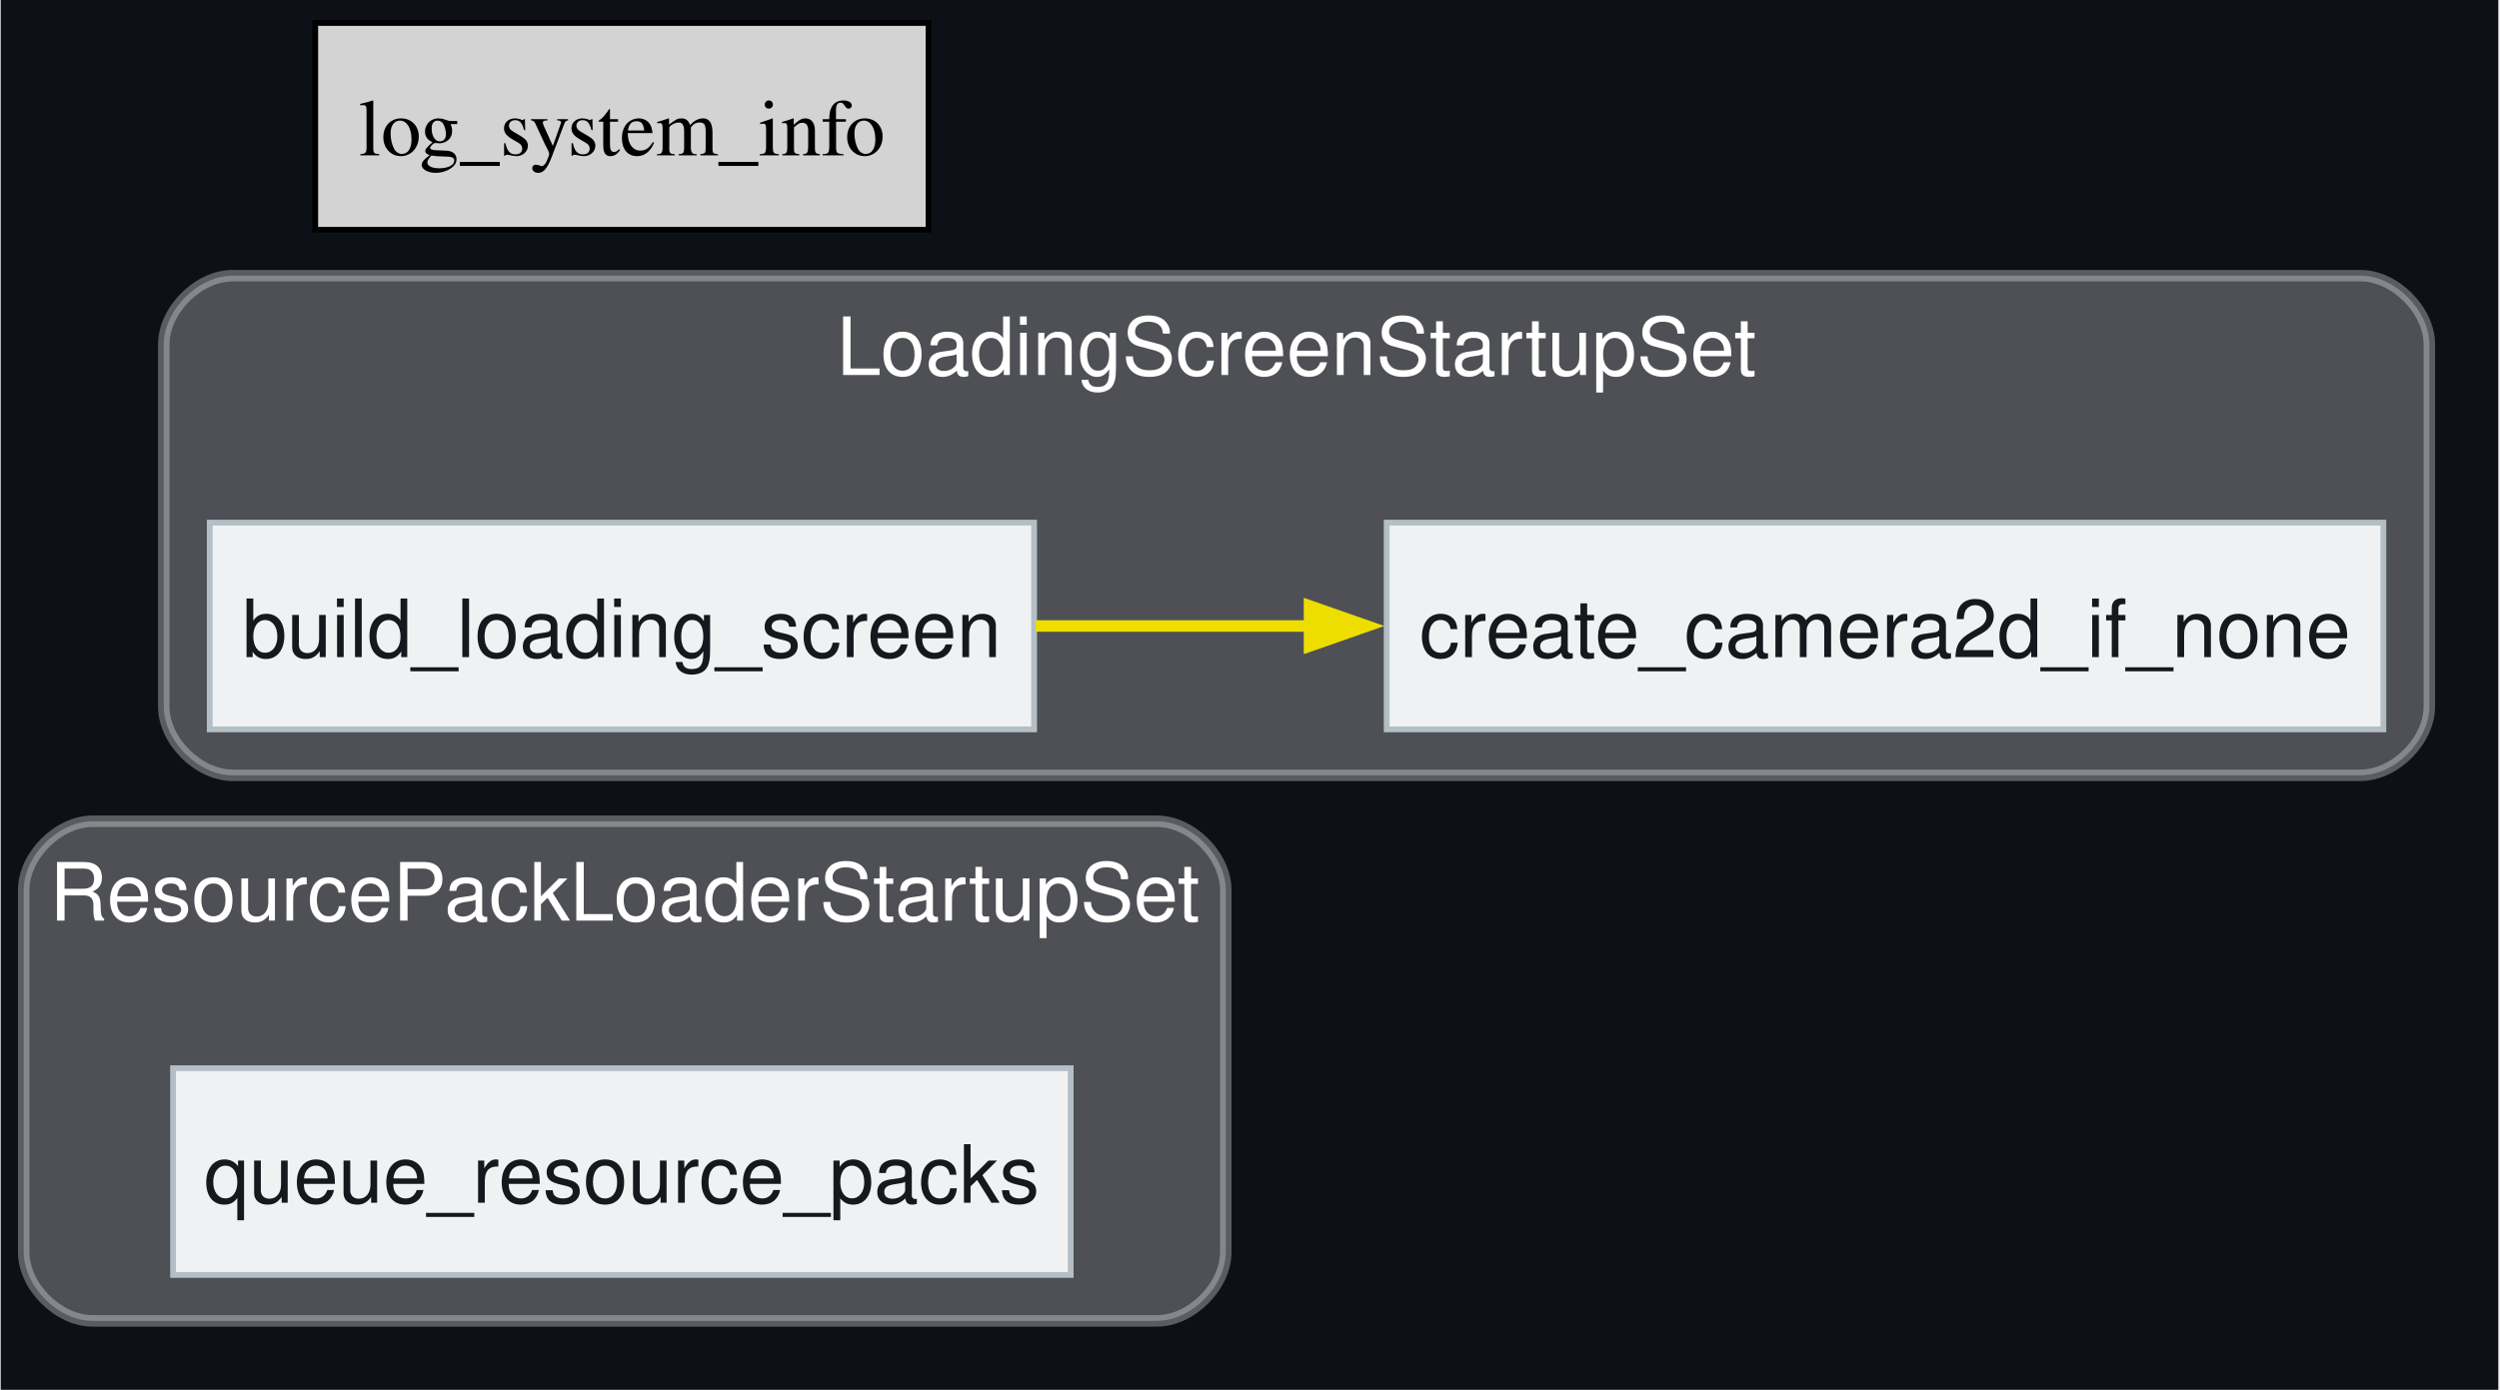
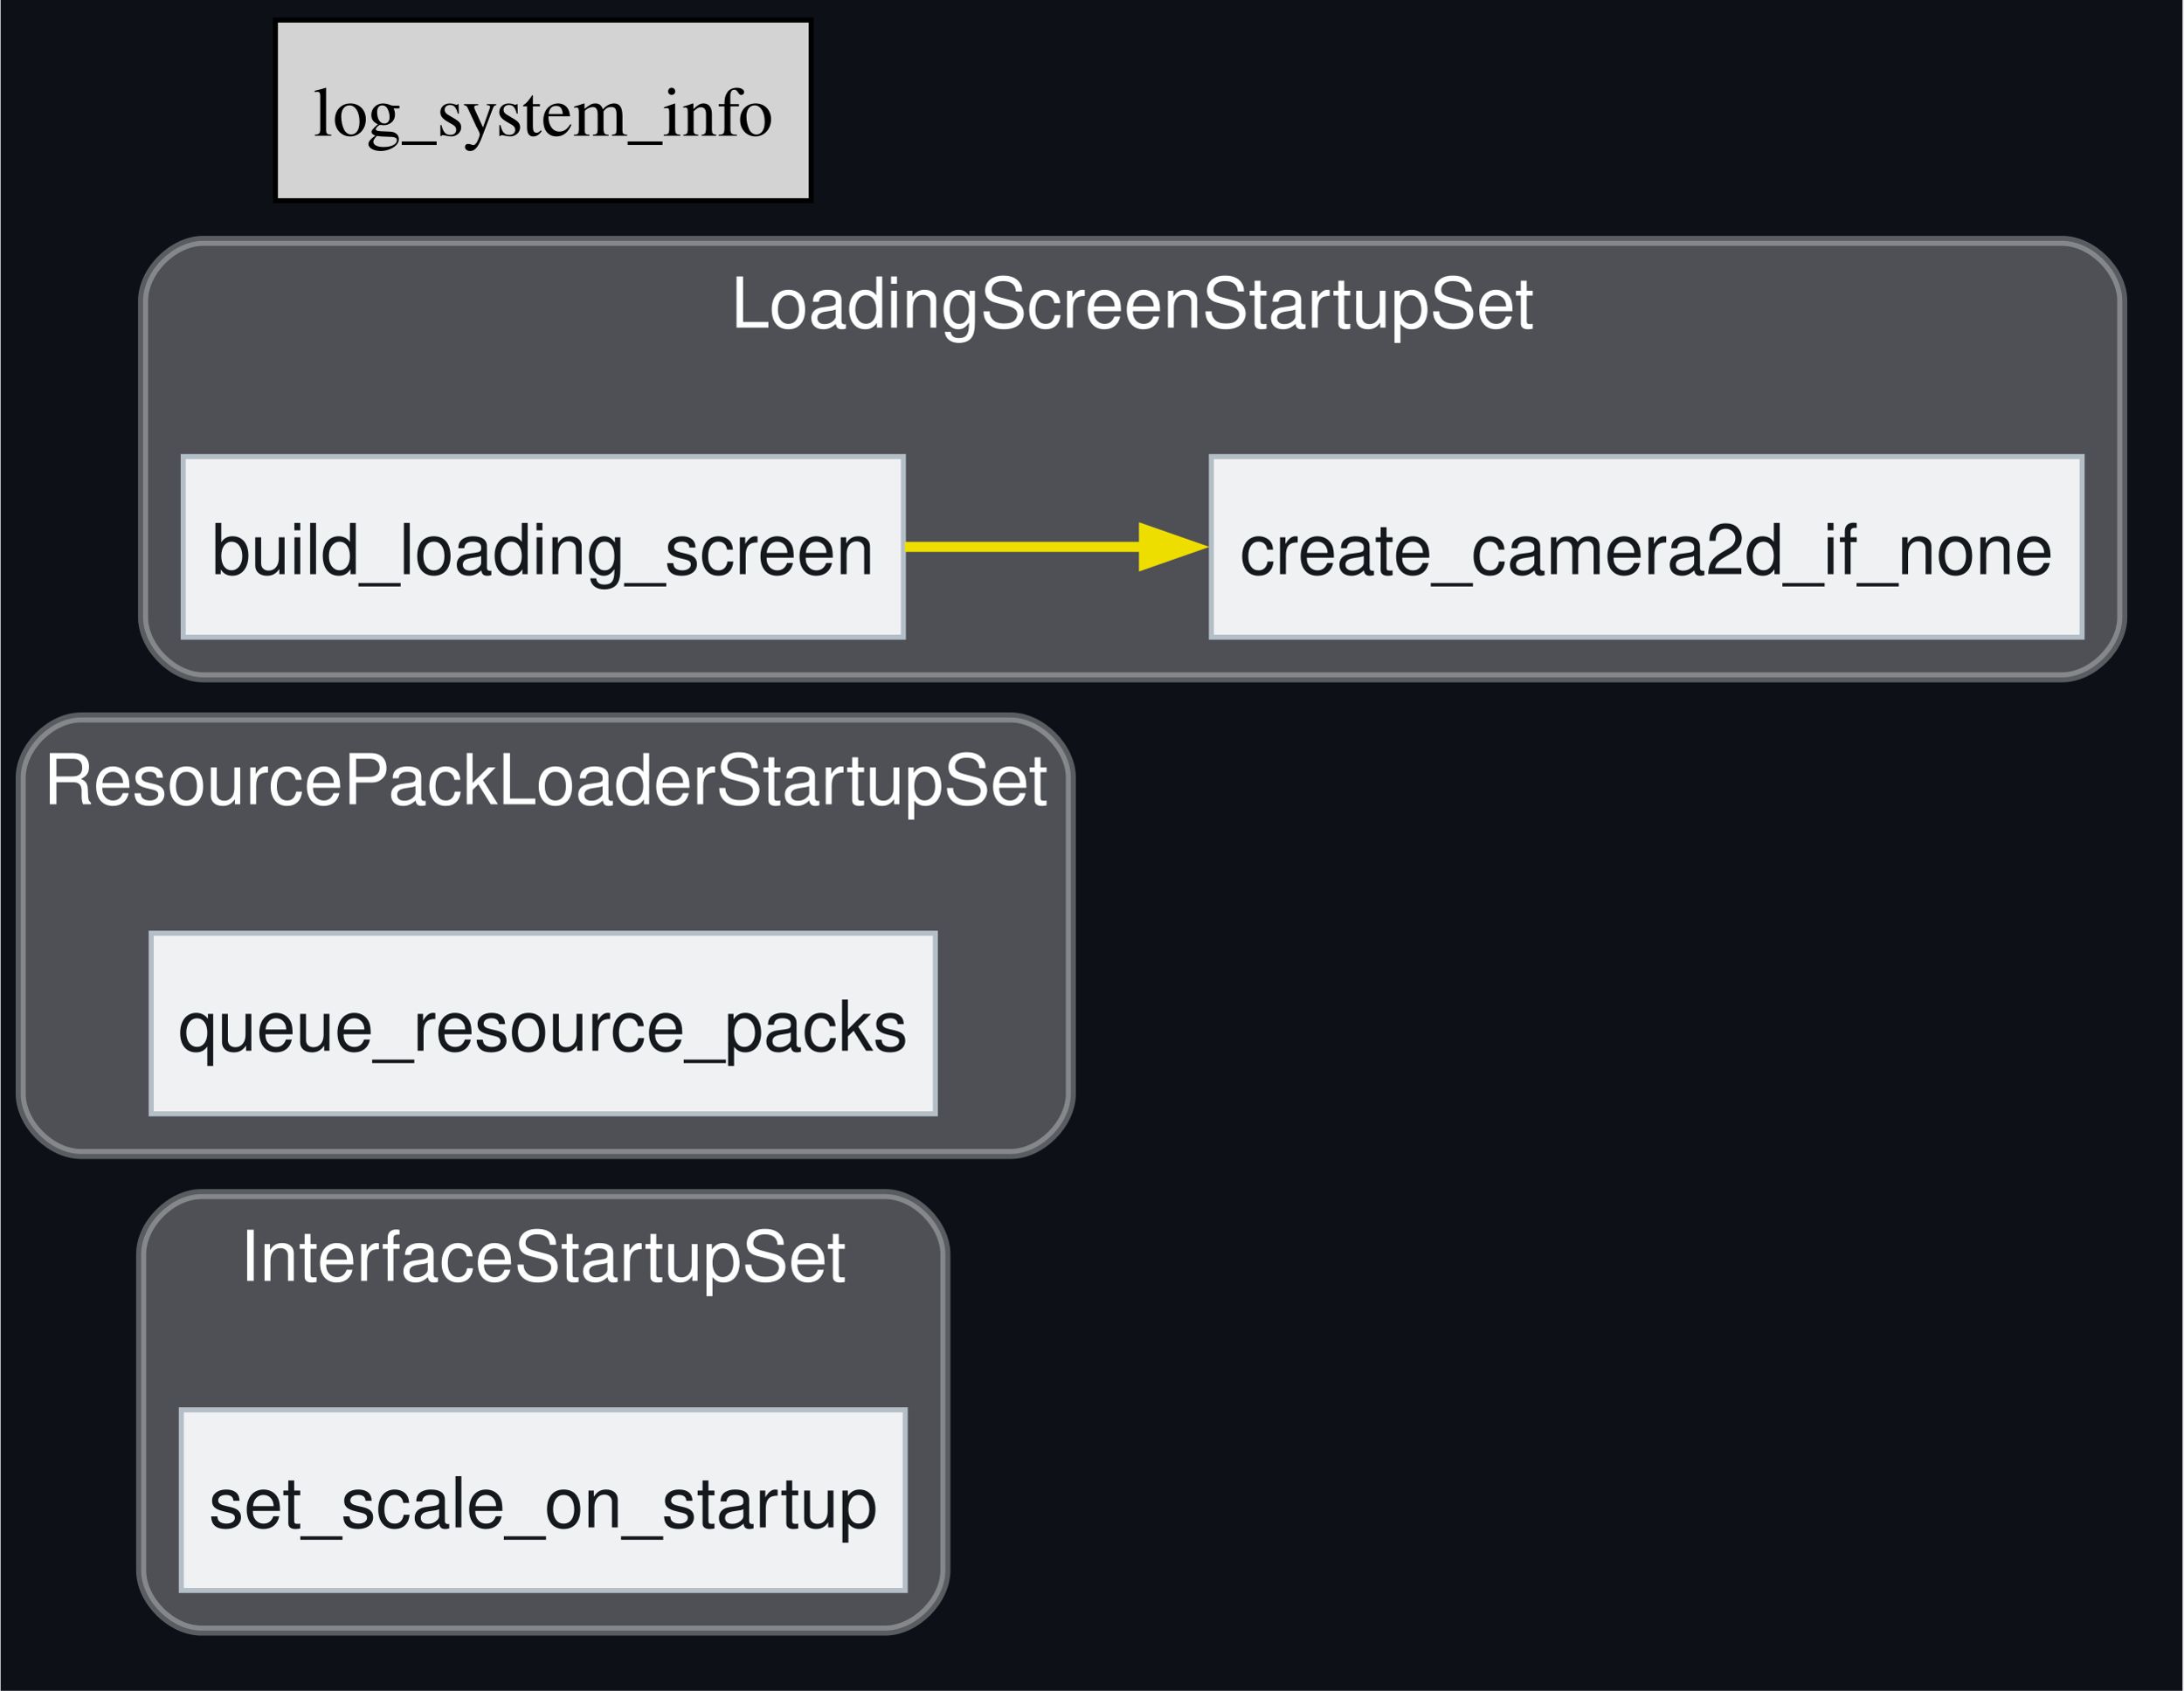
- <svg xmlns="http://www.w3.org/2000/svg" xmlns:xlink="http://www.w3.org/1999/xlink" width="435pt" height="242pt" viewBox="0.00 0.00 434.75 242.00">
-   <g id="graph0" class="graph" transform="scale(1 1) rotate(0) translate(4 238)">
-     <polygon fill="#0d1117" stroke="none" points="-4,4 -4,-238 430.75,-238 430.75,4 -4,4" />
+ <svg xmlns="http://www.w3.org/2000/svg" xmlns:xlink="http://www.w3.org/1999/xlink" width="435pt" height="337pt" viewBox="0.00 0.00 434.75 337.00">
+   <g id="graph0" class="graph" transform="scale(1 1) rotate(0) translate(4 333)">
+     <polygon fill="#0d1117" stroke="none" points="-4,4 -4,-333 430.75,-333 430.75,4 -4,4" />
    <g id="clust1" class="cluster">
      <g id="a_clust1">
-         <a xlink:title="ResourcePackLoaderStartupSet">
-           <path fill="#ffffff" fill-opacity="0.267" stroke="#ffffff" stroke-width="2" stroke-opacity="0.314" d="M12,-8C12,-8 197.25,-8 197.25,-8 203.25,-8 209.25,-14 209.25,-20 209.25,-20 209.25,-83 209.25,-83 209.25,-89 203.25,-95 197.25,-95 197.25,-95 12,-95 12,-95 6,-95 0,-89 0,-83 0,-83 0,-20 0,-20 0,-14 6,-8 12,-8" />
-           <text text-anchor="middle" x="104.62" y="-77.7" font-family="Helvetica,sans-Serif" font-size="14.00" fill="#ffffff">ResourcePackLoaderStartupSet</text>
+         <a xlink:title="InterfaceStartupSet">
+           <path fill="#ffffff" fill-opacity="0.267" stroke="#ffffff" stroke-width="2" stroke-opacity="0.314" d="M36,-8C36,-8 172.25,-8 172.25,-8 178.25,-8 184.25,-14 184.25,-20 184.25,-20 184.25,-83 184.25,-83 184.25,-89 178.25,-95 172.25,-95 172.25,-95 36,-95 36,-95 30,-95 24,-89 24,-83 24,-83 24,-20 24,-20 24,-14 30,-8 36,-8" />
+           <text text-anchor="middle" x="104.12" y="-77.7" font-family="Helvetica,sans-Serif" font-size="14.00" fill="#ffffff">InterfaceStartupSet</text>
        </a>
      </g>
    </g>
    <g id="clust2" class="cluster">
      <g id="a_clust2">
+         <a xlink:title="ResourcePackLoaderStartupSet">
+           <path fill="#ffffff" fill-opacity="0.267" stroke="#ffffff" stroke-width="2" stroke-opacity="0.314" d="M12,-103C12,-103 197.25,-103 197.25,-103 203.25,-103 209.25,-109 209.25,-115 209.25,-115 209.25,-178 209.25,-178 209.25,-184 203.25,-190 197.25,-190 197.25,-190 12,-190 12,-190 6,-190 0,-184 0,-178 0,-178 0,-115 0,-115 0,-109 6,-103 12,-103" />
+           <text text-anchor="middle" x="104.62" y="-172.7" font-family="Helvetica,sans-Serif" font-size="14.00" fill="#ffffff">ResourcePackLoaderStartupSet</text>
+         </a>
+       </g>
+     </g>
+     <g id="clust3" class="cluster">
+       <g id="a_clust3">
        <a xlink:title="LoadingScreenStartupSet">
-           <path fill="#ffffff" fill-opacity="0.267" stroke="#ffffff" stroke-width="2" stroke-opacity="0.314" d="M36.38,-103C36.38,-103 406.75,-103 406.75,-103 412.75,-103 418.75,-109 418.75,-115 418.75,-115 418.75,-178 418.75,-178 418.75,-184 412.75,-190 406.75,-190 406.75,-190 36.38,-190 36.38,-190 30.38,-190 24.38,-184 24.38,-178 24.38,-178 24.38,-115 24.38,-115 24.38,-109 30.38,-103 36.38,-103" />
-           <text text-anchor="middle" x="221.56" y="-172.7" font-family="Helvetica,sans-Serif" font-size="14.00" fill="#ffffff">LoadingScreenStartupSet</text>
+           <path fill="#ffffff" fill-opacity="0.267" stroke="#ffffff" stroke-width="2" stroke-opacity="0.314" d="M36.38,-198C36.38,-198 406.75,-198 406.75,-198 412.75,-198 418.75,-204 418.75,-210 418.75,-210 418.75,-273 418.75,-273 418.75,-279 412.75,-285 406.75,-285 406.75,-285 36.38,-285 36.38,-285 30.38,-285 24.38,-279 24.38,-273 24.38,-273 24.38,-210 24.38,-210 24.38,-204 30.38,-198 36.38,-198" />
+           <text text-anchor="middle" x="221.56" y="-267.7" font-family="Helvetica,sans-Serif" font-size="14.00" fill="#ffffff">LoadingScreenStartupSet</text>
        </a>
      </g>
    </g>
    <g id="node2" class="node">
      <g id="a_node2">
-         <a xlink:title="froglight_client::plugins::pack_loader::ResourcePackLoaderPlugin::queue_resource_packs">
-           <polygon fill="#eff1f3" stroke="#b4bec7" points="182.25,-52 26,-52 26,-16 182.25,-16 182.25,-52" />
-           <text text-anchor="middle" x="104.12" y="-28.57" font-family="Helvetica,sans-Serif" font-size="14.00" fill="#15191d">queue_resource_packs</text>
+         <a xlink:title="froglight_interface::uiscale::UiScalePlugin::set_scale_on_startup">
+           <polygon fill="#eff1f3" stroke="#b4bec7" points="176.25,-52 32,-52 32,-16 176.25,-16 176.25,-52" />
+           <text text-anchor="middle" x="104.12" y="-28.57" font-family="Helvetica,sans-Serif" font-size="14.00" fill="#15191d">set_scale_on_startup</text>
        </a>
      </g>
    </g>
    <g id="node4" class="node">
      <g id="a_node4">
-         <a xlink:title="froglight_loading::layout::LoadingScreenRoot::build_loading_screen">
-           <polygon fill="#eff1f3" stroke="#b4bec7" points="175.88,-147 32.38,-147 32.38,-111 175.88,-111 175.88,-147" />
-           <text text-anchor="middle" x="104.12" y="-123.58" font-family="Helvetica,sans-Serif" font-size="14.00" fill="#15191d">build_loading_screen</text>
+         <a xlink:title="froglight_client::plugins::pack_loader::ResourcePackLoaderPlugin::queue_resource_packs">
+           <polygon fill="#eff1f3" stroke="#b4bec7" points="182.25,-147 26,-147 26,-111 182.25,-111 182.25,-147" />
+           <text text-anchor="middle" x="104.12" y="-123.58" font-family="Helvetica,sans-Serif" font-size="14.00" fill="#15191d">queue_resource_packs</text>
        </a>
      </g>
    </g>
-     <g id="node5" class="node">
-       <g id="a_node5">
+     <g id="node6" class="node">
+       <g id="a_node6">
+         <a xlink:title="froglight_loading::layout::LoadingScreenRoot::build_loading_screen">
+           <polygon fill="#eff1f3" stroke="#b4bec7" points="175.88,-242 32.38,-242 32.38,-206 175.88,-206 175.88,-242" />
+           <text text-anchor="middle" x="104.12" y="-218.57" font-family="Helvetica,sans-Serif" font-size="14.00" fill="#15191d">build_loading_screen</text>
+         </a>
+       </g>
+     </g>
+     <g id="node7" class="node">
+       <g id="a_node7">
        <a xlink:title="froglight_loading::layout::LoadingScreenRoot::create_camera2d_if_none">
-           <polygon fill="#eff1f3" stroke="#b4bec7" points="410.75,-147 237.25,-147 237.25,-111 410.75,-111 410.75,-147" />
-           <text text-anchor="middle" x="324" y="-123.58" font-family="Helvetica,sans-Serif" font-size="14.00" fill="#15191d">create_camera2d_if_none</text>
+           <polygon fill="#eff1f3" stroke="#b4bec7" points="410.75,-242 237.25,-242 237.25,-206 410.75,-206 410.75,-242" />
+           <text text-anchor="middle" x="324" y="-218.57" font-family="Helvetica,sans-Serif" font-size="14.00" fill="#15191d">create_camera2d_if_none</text>
        </a>
      </g>
    </g>
    <g id="edge1" class="edge">
      <g id="a_edge1">
        <a xlink:title="build_loading_screen → create_camera2d_if_none">
-           <path fill="none" stroke="#eede00" stroke-width="2" d="M176.16,-129C191.45,-129 207.87,-129 224,-129" />
-           <polygon fill="#eede00" stroke="#eede00" stroke-width="2" points="223.82,-132.5 233.82,-129 223.82,-125.5 223.82,-132.5" />
+           <path fill="none" stroke="#eede00" stroke-width="2" d="M176.16,-224C191.45,-224 207.87,-224 224,-224" />
+           <polygon fill="#eede00" stroke="#eede00" stroke-width="2" points="223.82,-227.5 233.82,-224 223.82,-220.5 223.82,-227.5" />
        </a>
      </g>
    </g>
-     <g id="node6" class="node">
-       <g id="a_node6">
+     <g id="node8" class="node">
+       <g id="a_node8">
        <a xlink:title="bevy_diagnostic::system_information_diagnostics_plugin::internal::log_system_info">
-           <polygon fill="lightgrey" stroke="black" points="157.5,-234 50.75,-234 50.75,-198 157.5,-198 157.5,-234" />
-           <text text-anchor="middle" x="104.12" y="-210.95" font-family="Times,serif" font-size="14.00">log_system_info</text>
+           <polygon fill="lightgrey" stroke="black" points="157.5,-329 50.75,-329 50.75,-293 157.5,-293 157.5,-329" />
+           <text text-anchor="middle" x="104.12" y="-305.95" font-family="Times,serif" font-size="14.00">log_system_info</text>
        </a>
      </g>
    </g>
  </g>
</svg>
